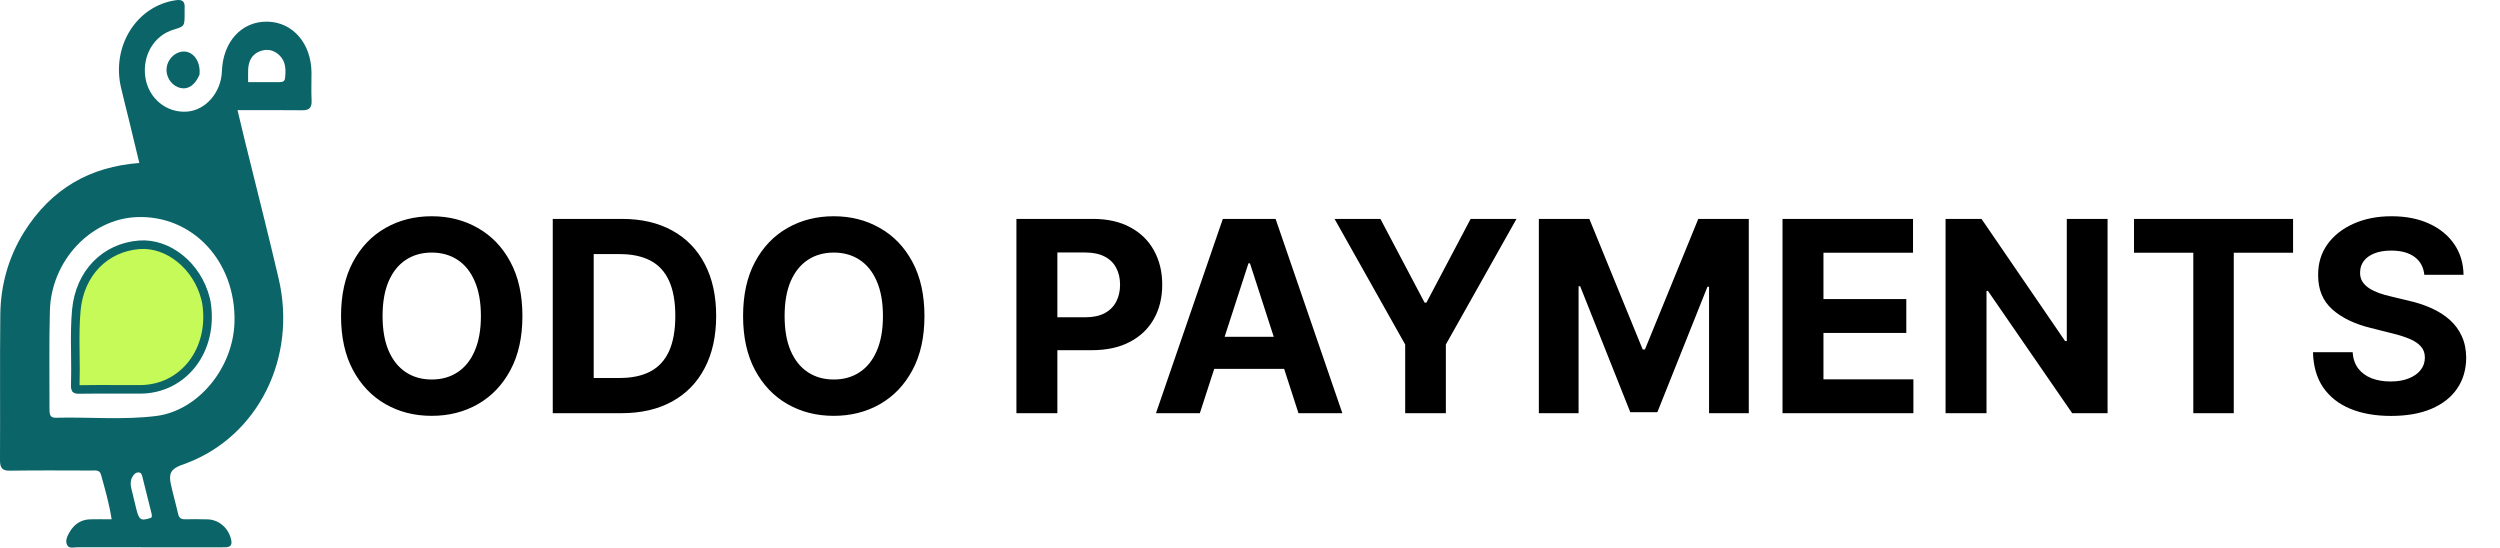
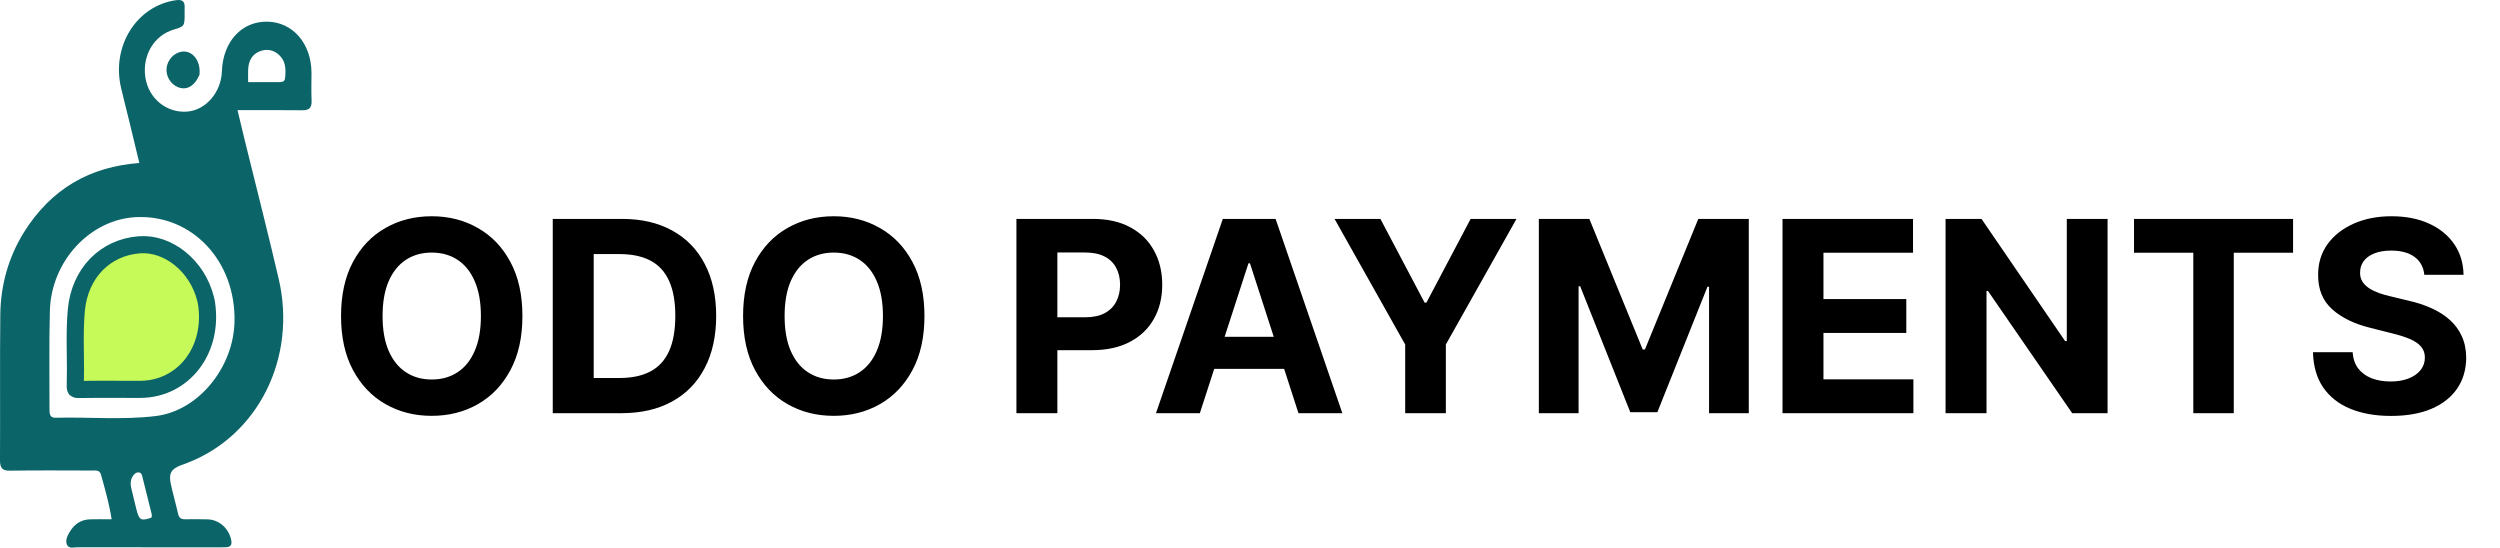
<svg xmlns="http://www.w3.org/2000/svg" width="146" height="32" viewBox="0 0 146 32" fill="none">
  <path d="M1.398 13.564C3.013 10.99 5.28 9.736 8.137 9.518C7.923 8.633 7.727 7.813 7.528 6.994C7.375 6.364 7.209 5.737 7.064 5.104C6.508 2.679 7.983 0.343 10.267 0.013C10.614 -0.038 10.813 0.051 10.783 0.474C10.776 0.574 10.782 0.675 10.782 0.775C10.781 1.536 10.781 1.536 10.129 1.733C8.994 2.075 8.304 3.239 8.487 4.505C8.666 5.744 9.726 6.614 10.936 6.517C12.023 6.429 12.916 5.392 12.959 4.165C13.02 2.431 14.11 1.241 15.613 1.265C17.101 1.289 18.183 2.541 18.191 4.251C18.194 4.787 18.17 5.324 18.197 5.858C18.22 6.305 18.046 6.443 17.656 6.439C16.424 6.424 15.193 6.433 13.871 6.433C14.019 7.049 14.153 7.621 14.293 8.191C14.955 10.889 15.647 13.579 16.276 16.285C17.351 20.906 15.072 25.452 10.923 27.039C10.792 27.089 10.659 27.132 10.529 27.184C9.992 27.401 9.845 27.659 9.974 28.26C10.099 28.847 10.27 29.421 10.4 30.006C10.456 30.254 10.584 30.326 10.795 30.325C11.243 30.322 11.69 30.315 12.137 30.331C12.795 30.356 13.336 30.839 13.492 31.489C13.564 31.787 13.497 31.944 13.204 31.958C13.111 31.962 13.019 31.964 12.927 31.964C10.12 31.965 7.313 31.967 4.507 31.961C4.301 31.961 4.026 32.061 3.913 31.815C3.796 31.56 3.939 31.29 4.071 31.064C4.346 30.593 4.75 30.343 5.265 30.328C5.663 30.317 6.061 30.326 6.519 30.326C6.375 29.393 6.13 28.555 5.897 27.715C5.816 27.423 5.554 27.48 5.343 27.479C3.754 27.477 2.166 27.462 0.578 27.487C0.131 27.494 -0.003 27.335 4.66992e-05 26.855C0.017 24.027 -0.014 21.198 0.018 18.369C0.038 16.645 0.49 15.039 1.398 13.564ZM2.89 23.849C2.895 24.121 2.87 24.406 3.251 24.396C5.207 24.346 7.169 24.537 9.118 24.294C11.578 23.985 13.632 21.479 13.695 18.794C13.777 15.251 11.231 12.536 7.962 12.68C5.279 12.799 2.996 15.235 2.914 18.133C2.862 20.006 2.894 21.881 2.89 23.849ZM15.547 4.795C15.808 4.795 16.07 4.796 16.331 4.795C16.478 4.794 16.623 4.766 16.645 4.577C16.699 4.103 16.702 3.632 16.356 3.267C16.014 2.908 15.592 2.828 15.158 3.001C14.728 3.173 14.516 3.552 14.492 4.046C14.482 4.274 14.491 4.503 14.491 4.795C14.823 4.795 15.143 4.795 15.547 4.795ZM8.783 29.721C8.634 29.123 8.486 28.526 8.336 27.929C8.3 27.785 8.281 27.606 8.11 27.59C7.921 27.573 7.801 27.715 7.713 27.883C7.607 28.086 7.619 28.304 7.668 28.518C7.761 28.923 7.86 29.327 7.961 29.73C8.125 30.382 8.227 30.44 8.838 30.233C8.914 30.079 8.826 29.942 8.783 29.721Z" fill="#0B6468" />
  <path d="M11.652 4.358C11.394 4.971 10.988 5.242 10.53 5.136C10.098 5.036 9.759 4.623 9.726 4.158C9.692 3.682 9.998 3.215 10.446 3.059C11.13 2.82 11.738 3.45 11.652 4.358Z" fill="#0B6468" />
-   <path d="M12.005 17.449C12.02 17.509 12.034 17.568 12.054 17.665C12.5 20.458 10.699 22.73 8.194 22.738C7.773 22.739 7.349 22.738 6.925 22.737C6.161 22.734 5.393 22.732 4.629 22.745C4.471 22.748 4.428 22.723 4.423 22.719C4.418 22.712 4.391 22.664 4.396 22.496C4.415 21.907 4.408 21.316 4.4 20.733C4.398 20.58 4.396 20.428 4.395 20.276C4.388 19.542 4.392 18.82 4.459 18.102C4.66 15.951 6.136 14.451 8.135 14.296C9.808 14.167 11.519 15.512 12.005 17.449Z" fill="#C5FA58" stroke="#0B6468" stroke-width="0.5" />
+   <path d="M12.005 17.449C12.02 17.509 12.034 17.568 12.054 17.665C12.5 20.458 10.699 22.73 8.194 22.738C7.773 22.739 7.349 22.738 6.925 22.737C6.161 22.734 5.393 22.732 4.629 22.745C4.471 22.748 4.428 22.723 4.423 22.719C4.418 22.712 4.391 22.664 4.396 22.496C4.415 21.907 4.408 21.316 4.4 20.733C4.398 20.58 4.396 20.428 4.395 20.276C4.388 19.542 4.392 18.82 4.459 18.102C4.66 15.951 6.136 14.451 8.135 14.296C9.808 14.167 11.519 15.512 12.005 17.449Z" fill="#C5FA58" stroke="#0B6468" strokeWidth="0.5" />
  <path d="M30.509 18.457C30.509 19.694 30.276 20.747 29.808 21.614C29.344 22.482 28.711 23.145 27.908 23.603C27.11 24.058 26.211 24.285 25.213 24.285C24.208 24.285 23.306 24.056 22.507 23.598C21.709 23.14 21.077 22.477 20.613 21.609C20.149 20.741 19.917 19.69 19.917 18.457C19.917 17.219 20.149 16.167 20.613 15.299C21.077 14.431 21.709 13.77 22.507 13.316C23.306 12.858 24.208 12.629 25.213 12.629C26.211 12.629 27.11 12.858 27.908 13.316C28.711 13.77 29.344 14.431 29.808 15.299C30.276 16.167 30.509 17.219 30.509 18.457ZM28.085 18.457C28.085 17.655 27.965 16.979 27.726 16.429C27.491 15.879 27.157 15.461 26.727 15.177C26.296 14.893 25.791 14.75 25.213 14.75C24.635 14.75 24.131 14.893 23.7 15.177C23.27 15.461 22.934 15.879 22.695 16.429C22.46 16.979 22.342 17.655 22.342 18.457C22.342 19.258 22.46 19.934 22.695 20.484C22.934 21.035 23.27 21.452 23.7 21.736C24.131 22.021 24.635 22.163 25.213 22.163C25.791 22.163 26.296 22.021 26.727 21.736C27.157 21.452 27.491 21.035 27.726 20.484C27.965 19.934 28.085 19.258 28.085 18.457ZM36.29 24.13H32.281V12.784H36.323C37.461 12.784 38.44 13.011 39.261 13.465C40.082 13.916 40.714 14.564 41.155 15.41C41.601 16.255 41.824 17.267 41.824 18.446C41.824 19.628 41.601 20.643 41.155 21.493C40.714 22.342 40.078 22.994 39.25 23.448C38.425 23.902 37.439 24.13 36.29 24.13ZM34.672 22.074H36.191C36.898 22.074 37.492 21.949 37.974 21.698C38.461 21.443 38.825 21.049 39.068 20.518C39.315 19.982 39.438 19.291 39.438 18.446C39.438 17.607 39.315 16.922 39.068 16.39C38.825 15.858 38.462 15.467 37.98 15.216C37.498 14.965 36.903 14.839 36.196 14.839H34.672V22.074ZM53.988 18.457C53.988 19.694 53.754 20.747 53.287 21.614C52.823 22.482 52.19 23.145 51.387 23.603C50.588 24.058 49.69 24.285 48.692 24.285C47.687 24.285 46.785 24.056 45.986 23.598C45.187 23.14 44.556 22.477 44.092 21.609C43.628 20.741 43.396 19.69 43.396 18.457C43.396 17.219 43.628 16.167 44.092 15.299C44.556 14.431 45.187 13.77 45.986 13.316C46.785 12.858 47.687 12.629 48.692 12.629C49.69 12.629 50.588 12.858 51.387 13.316C52.19 13.77 52.823 14.431 53.287 15.299C53.754 16.167 53.988 17.219 53.988 18.457ZM51.564 18.457C51.564 17.655 51.444 16.979 51.205 16.429C50.969 15.879 50.636 15.461 50.205 15.177C49.775 14.893 49.27 14.75 48.692 14.75C48.114 14.75 47.61 14.893 47.179 15.177C46.748 15.461 46.413 15.879 46.174 16.429C45.938 16.979 45.821 17.655 45.821 18.457C45.821 19.258 45.938 19.934 46.174 20.484C46.413 21.035 46.748 21.452 47.179 21.736C47.61 22.021 48.114 22.163 48.692 22.163C49.27 22.163 49.775 22.021 50.205 21.736C50.636 21.452 50.969 21.035 51.205 20.484C51.444 19.934 51.564 19.258 51.564 18.457ZM59.359 24.13V12.784H63.821C64.679 12.784 65.41 12.948 66.013 13.277C66.617 13.602 67.077 14.054 67.394 14.634C67.714 15.21 67.874 15.875 67.874 16.628C67.874 17.382 67.713 18.047 67.388 18.623C67.064 19.199 66.595 19.648 65.98 19.969C65.369 20.29 64.629 20.451 63.76 20.451H60.916V18.529H63.374C63.834 18.529 64.213 18.449 64.511 18.291C64.813 18.128 65.038 17.904 65.185 17.62C65.336 17.332 65.412 17.002 65.412 16.628C65.412 16.252 65.336 15.923 65.185 15.642C65.038 15.358 64.813 15.138 64.511 14.983C64.209 14.824 63.826 14.745 63.362 14.745H61.75V24.13H59.359ZM70.071 24.13H67.509L71.413 12.784H74.495L78.393 24.13H75.831L72.998 15.377H72.91L70.071 24.13ZM69.911 19.67H75.963V21.542H69.911V19.67ZM77.938 12.784H80.616L83.195 17.67H83.305L85.885 12.784H88.563L84.438 20.119V24.13H82.063V20.119L77.938 12.784ZM89.869 12.784H92.818L95.933 20.407H96.065L99.18 12.784H102.129V24.13H99.809V16.745H99.716L96.789 24.074H95.209L92.282 16.717H92.189V24.13H89.869V12.784ZM104.099 24.13V12.784H111.72V14.761H106.49V17.465H111.328V19.443H106.49V22.152H111.742V24.13H104.099ZM123.082 12.784V24.13H121.016L116.095 16.989H116.012V24.13H113.621V12.784H115.72L120.602 19.919H120.701V12.784H123.082ZM124.626 14.761V12.784H133.915V14.761H130.452V24.13H128.089V14.761H124.626ZM141.58 16.047C141.535 15.6 141.346 15.253 141.011 15.005C140.677 14.758 140.221 14.634 139.647 14.634C139.257 14.634 138.927 14.69 138.658 14.8C138.39 14.908 138.183 15.057 138.04 15.249C137.9 15.441 137.83 15.659 137.83 15.903C137.823 16.106 137.866 16.283 137.958 16.435C138.053 16.586 138.183 16.717 138.349 16.828C138.515 16.935 138.706 17.029 138.923 17.11C139.14 17.188 139.372 17.255 139.619 17.31L140.636 17.554C141.129 17.664 141.582 17.812 141.994 17.997C142.406 18.182 142.763 18.409 143.065 18.678C143.367 18.948 143.601 19.265 143.767 19.631C143.936 19.997 144.022 20.416 144.026 20.889C144.022 21.583 143.846 22.185 143.496 22.695C143.15 23.201 142.649 23.594 141.994 23.875C141.343 24.152 140.556 24.29 139.636 24.29C138.723 24.29 137.928 24.15 137.25 23.869C136.576 23.588 136.05 23.173 135.671 22.623C135.295 22.069 135.098 21.384 135.079 20.567H137.393C137.419 20.948 137.528 21.265 137.72 21.52C137.915 21.771 138.175 21.962 138.499 22.091C138.826 22.216 139.196 22.279 139.608 22.279C140.014 22.279 140.365 22.22 140.663 22.102C140.965 21.984 141.199 21.819 141.365 21.609C141.53 21.398 141.613 21.156 141.613 20.883C141.613 20.628 141.538 20.414 141.387 20.241C141.24 20.067 141.023 19.919 140.735 19.797C140.452 19.675 140.104 19.565 139.691 19.465L138.46 19.155C137.506 18.922 136.753 18.558 136.201 18.063C135.649 17.568 135.375 16.902 135.379 16.063C135.375 15.377 135.557 14.776 135.925 14.263C136.297 13.75 136.807 13.349 137.455 13.061C138.103 12.773 138.839 12.629 139.663 12.629C140.504 12.629 141.236 12.773 141.862 13.061C142.491 13.349 142.981 13.75 143.33 14.263C143.68 14.776 143.86 15.371 143.871 16.047H141.58Z" fill="black" />
</svg>
